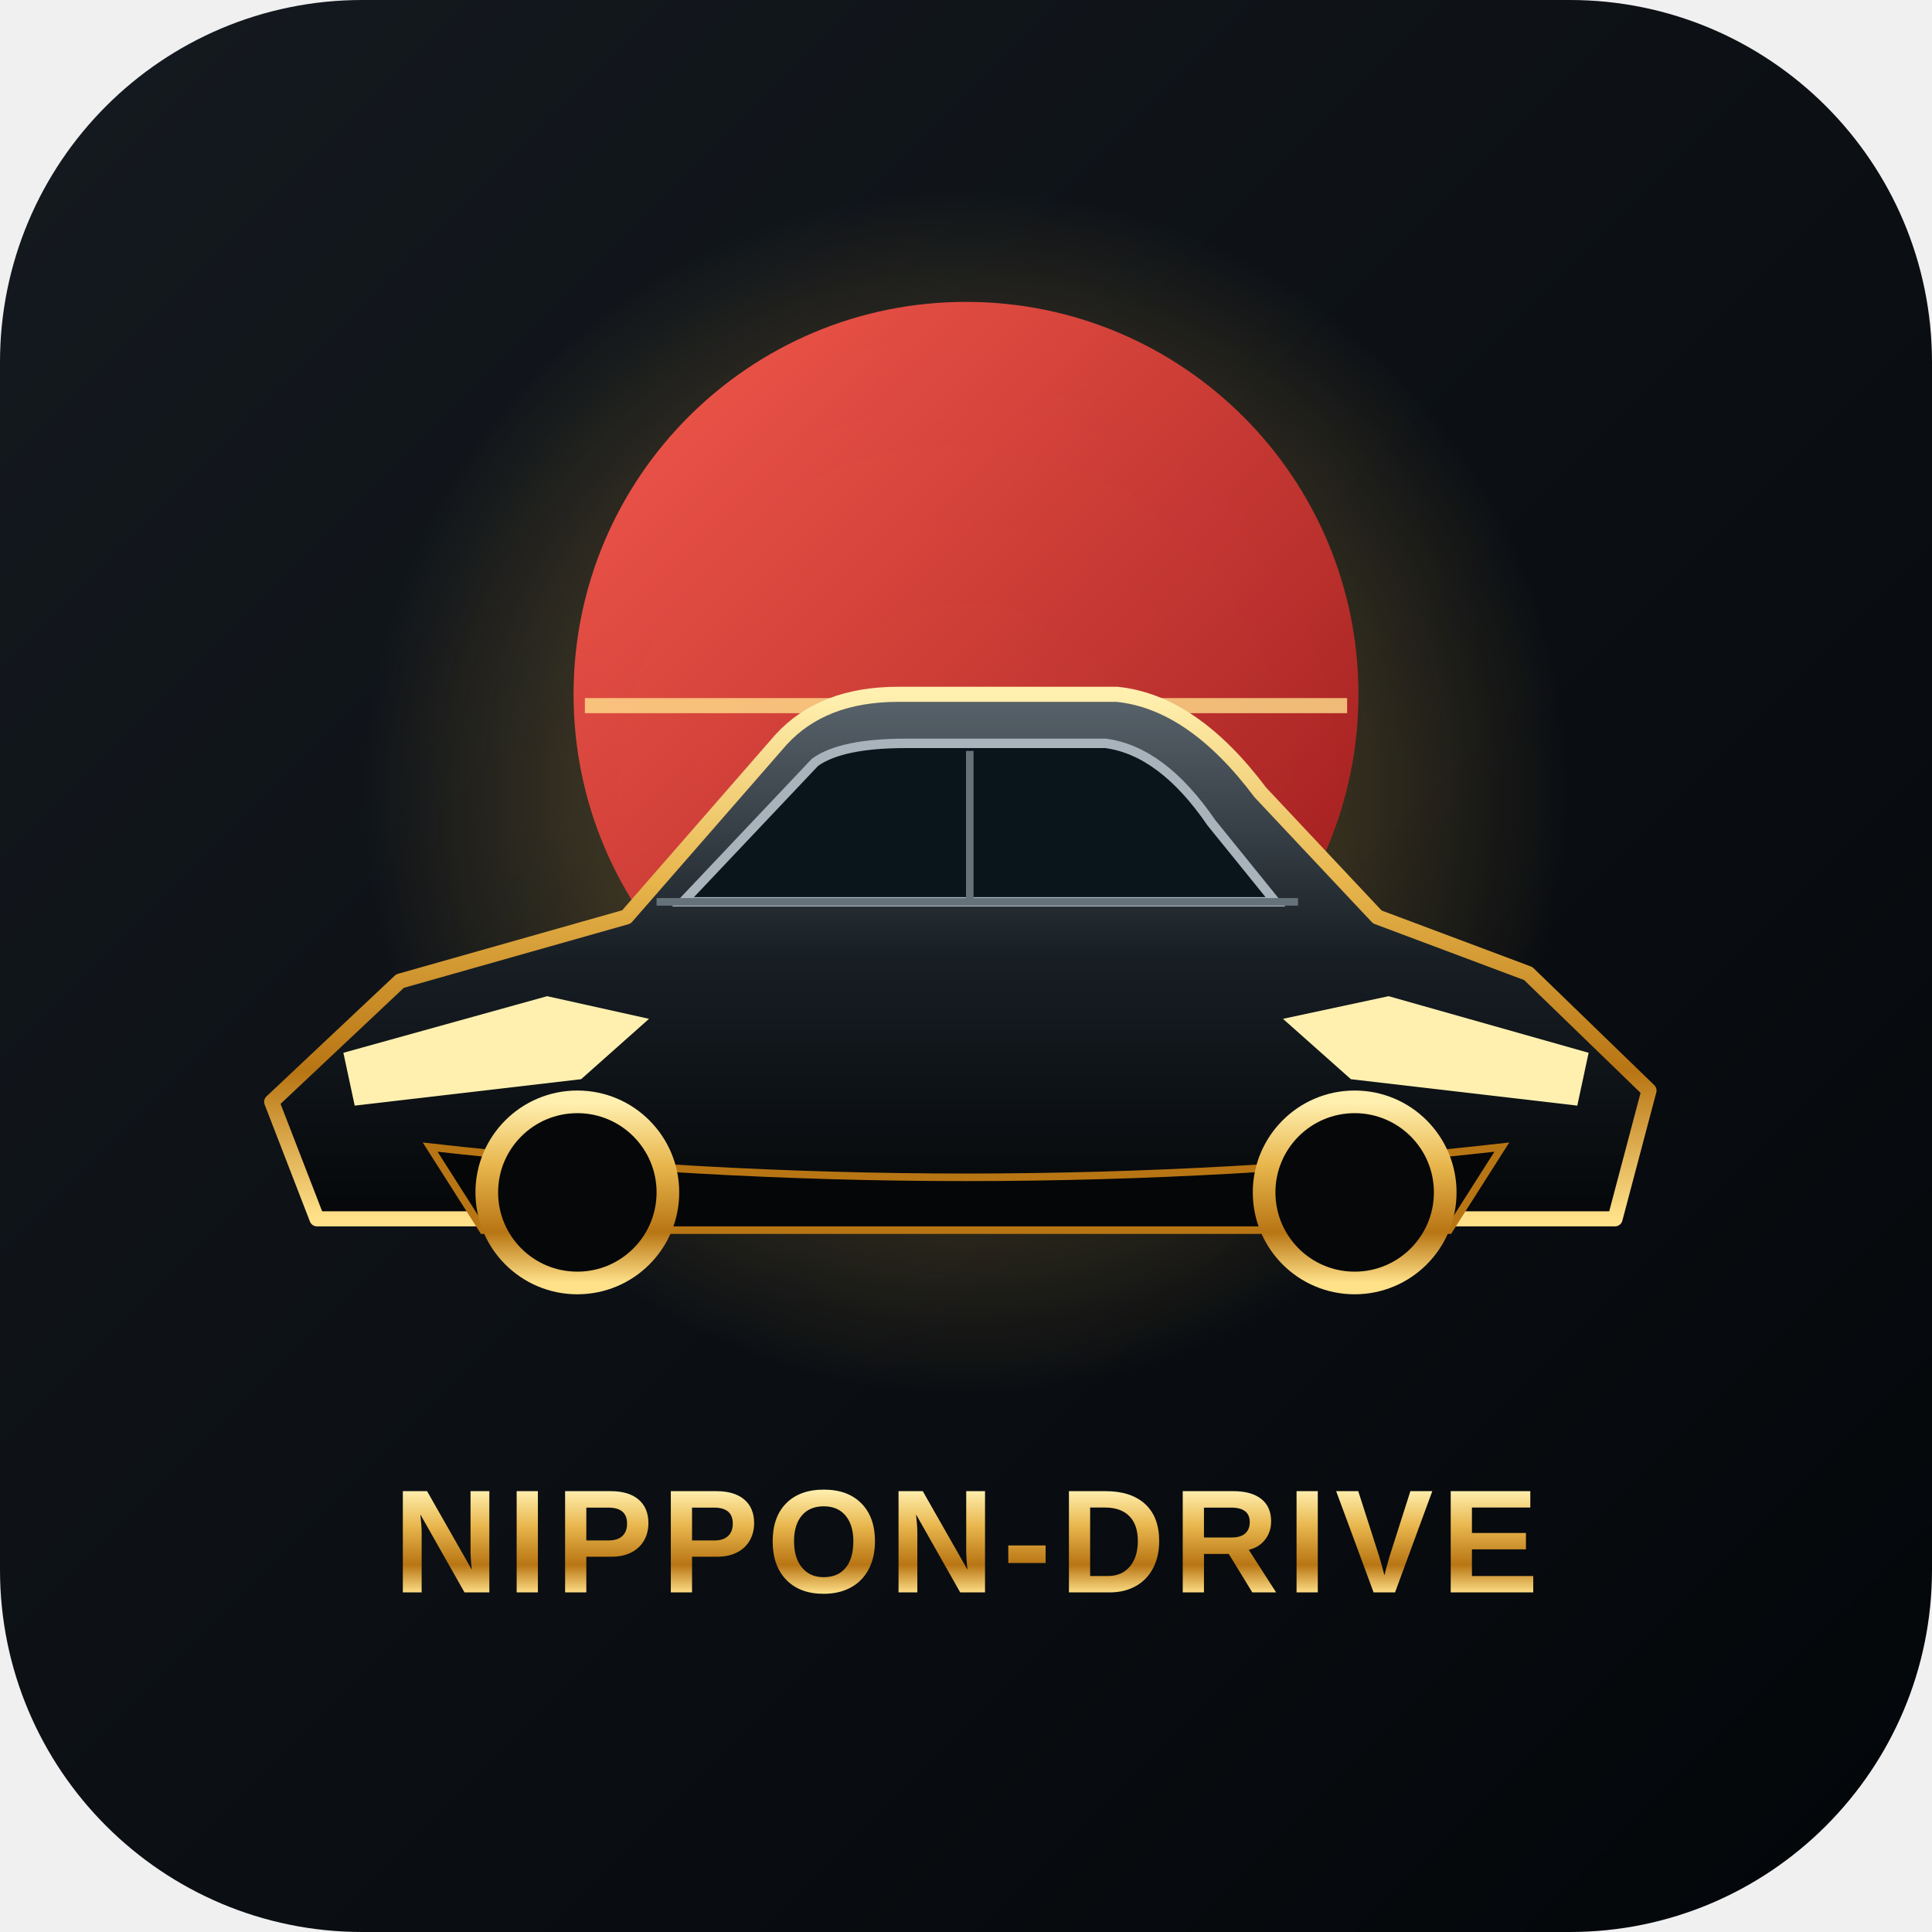
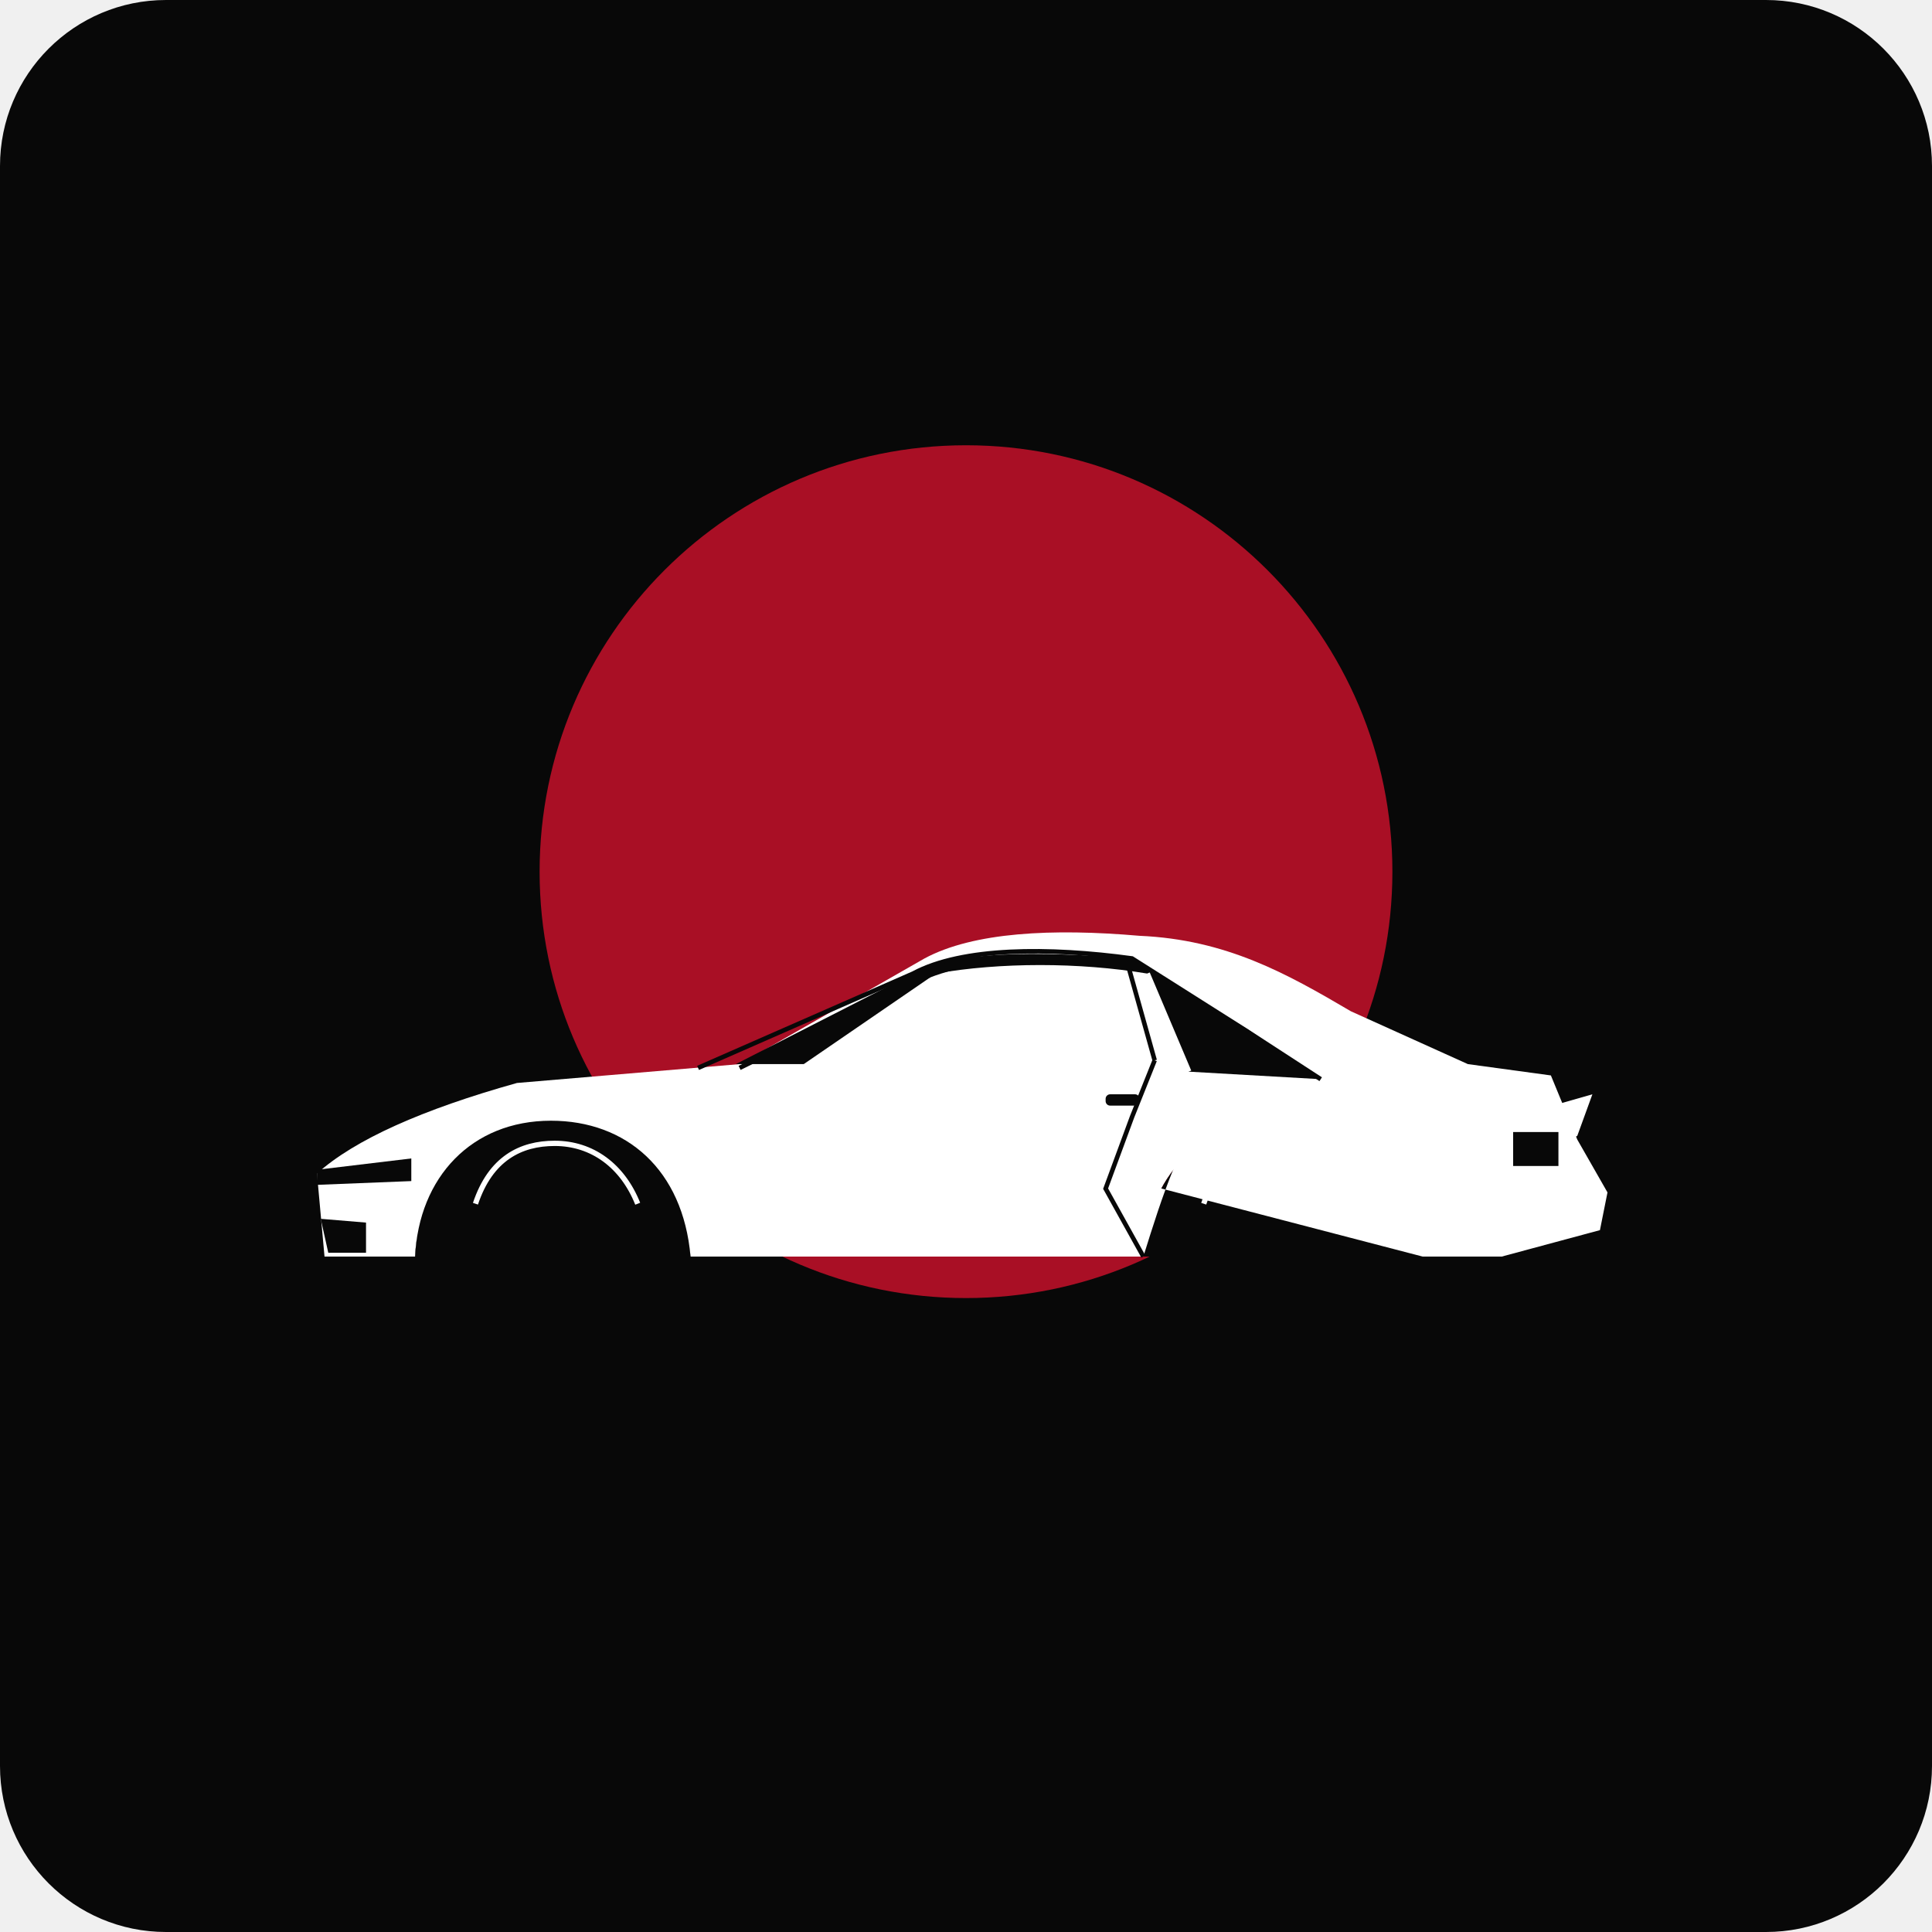
- <svg xmlns="http://www.w3.org/2000/svg" viewBox="0 0 512 512" role="img" aria-labelledby="title">
-   <defs>
-     <linearGradient id="bg" x1="0" y1="0" x2="1" y2="1">
-       <stop stop-color="#151a20" />
-       <stop offset="1" stop-color="#030609" />
-     </linearGradient>
-     <linearGradient id="gold" x1="0" y1="0" x2="0" y2="1">
-       <stop stop-color="#fff0b0" />
-       <stop offset=".35" stop-color="#e8b64d" />
-       <stop offset=".72" stop-color="#b87513" />
-       <stop offset="1" stop-color="#ffe18a" />
-     </linearGradient>
-     <linearGradient id="red" x1="0" y1="0" x2="1" y2="1">
-       <stop stop-color="#ff5d4f" />
-       <stop offset="1" stop-color="#9e171b" />
-     </linearGradient>
-     <linearGradient id="car" x1="0" y1="0" x2="0" y2="1">
-       <stop stop-color="#59636b" />
-       <stop offset=".5" stop-color="#171e24" />
-       <stop offset="1" stop-color="#050709" />
-     </linearGradient>
-     <radialGradient id="sun">
-       <stop stop-color="#e8b64d" stop-opacity=".5" />
-       <stop offset="1" stop-color="#e8b64d" stop-opacity="0" />
-     </radialGradient>
-   </defs>
-   <rect width="512" height="512" rx="96" fill="url(#bg)" />
-   <circle cx="256" cy="210" r="160" fill="url(#sun)" />
-   <circle cx="256" cy="184" r="104" fill="url(#red)" opacity=".95" />
-   <path d="M155 187H357" stroke="#ffdf8b" stroke-width="4" opacity=".8" />
-   <path d="M72 292L106 260L166 243L207 196Q218 184 238 184H296Q316 186 334 210L365 243L405 258L437 289L428 323H84Z" fill="url(#car)" stroke="url(#gold)" stroke-width="4" stroke-linejoin="round" />
-   <path d="M181 239L216 202Q223 197 240 197H293Q308 199 321 218L338 239Z" fill="#0a141b" stroke="#a9b3bb" stroke-width="2.5" />
-   <path d="M257 199V238M174 239H344" stroke="#66727a" stroke-width="2" />
-   <path d="M91 279L145 264L172 270L154 286L94 293Z M340 270L368 264L421 279L418 293L358 286Z" fill="#fff0b0" />
-   <path d="M114 304Q256 320 398 304L384 326H128Z" fill="#050607" stroke="#b87513" stroke-width="2" />
-   <circle cx="153" cy="316" r="24" fill="#050709" stroke="url(#gold)" stroke-width="6" />
-   <circle cx="359" cy="316" r="24" fill="#050709" stroke="url(#gold)" stroke-width="6" />
-   <path d="M110 374H402" stroke="url(#gold)" stroke-width="5" stroke-linecap="round" />
-   <text x="256" y="422" text-anchor="middle" font-family="Arial,Helvetica,sans-serif" font-size="39" font-weight="800" letter-spacing="2" fill="url(#gold)">NIPPON-DRIVE</text>
+ <svg xmlns="http://www.w3.org/2000/svg" viewBox="0 0 512 512">
+   <rect width="512" height="512" rx="44" fill="#080808" />
+   <circle cx="256" cy="231" r="113" fill="#a90f25" />
+   <path d="M84 311     C94 302 112 294 137 287     L196 282     L245 254     C258 247 279 246 302 248     C325 249 341 258 358 268     L389 282     L411 285     L418 302     L426 316     L424 326     L398 333     L377 333     C374 310 359 297 339 297     C318 297 304 312 303 333     L183 333     C181 310 166 297 146 297     C125 297 111 312 110 333     L86 333     L84 311Z" fill="#fff" />
+   <path d="M195 282L242 258     C253 252 274 252 300 254     L331 273     L350 286     L315 284     L304 258     C286 255 265 255 248 258     L213 282Z" fill="#080808" />
+   <path d="M249 258L242 282M304 258L315 284" fill="none" stroke="#fff" stroke-width="1.5" />
+   <path d="M84 310L109 307L109 313L84 314Z" fill="#080808" />
+   <path d="M120 298C131 291 151 288 169 291L183 302L183 333L110 333C111 318 114 306 120 298Z" fill="#fff" />
+   <path d="M183 333C181 310 166 297 146 297C125 297 111 312 110 333" fill="#080808" />
+   <path d="M303 333C304 312 318 297 339 297C359 297 374 310 377 333" fill="#080808" />
+   <path d="M126 319C130 307 138 303 147 303C157 303 165 309 169 319" fill="none" stroke="#fff" stroke-width="1.4" />
+   <path d="M319 319C323 307 331 303 340 303C350 303 358 309 362 319" fill="none" stroke="#fff" stroke-width="1.4" />
+   <path d="M185 283L186 313Q186 326 193 333L303 333     C308 317 313 301 322 291L350 289L378 297L401 296     L405 314L377 333" fill="#fff" />
+   <path d="M185 283L242 258C255 251 278 251 300 254L330 273L350 286" fill="none" stroke="#080808" stroke-width="1.2" />
+   <path d="M196 283L245 259C259 253 281 253 299 256L306 281" fill="none" stroke="#080808" stroke-width="1.2" />
+   <path d="M306 281L300 296L293 315L303 333" fill="none" stroke="#080808" stroke-width="1.2" />
+   <rect x="293" y="290" width="9" height="3" rx="1.2" fill="#080808" />
+   <path d="M378 297L408 295L410 310L378 313Z" fill="#fff" />
+   <path d="M408 294L422 290L418 301L409 306Z" fill="#fff" />
+   <path d="M405 315L424 315L421 326L398 331" fill="#fff" />
+   <path d="M401 300L413 300L413 309L401 309Z" fill="#080808" />
+   <path d="M85 323L97 324L97 332L87 332Z" fill="#080808" />
</svg>
